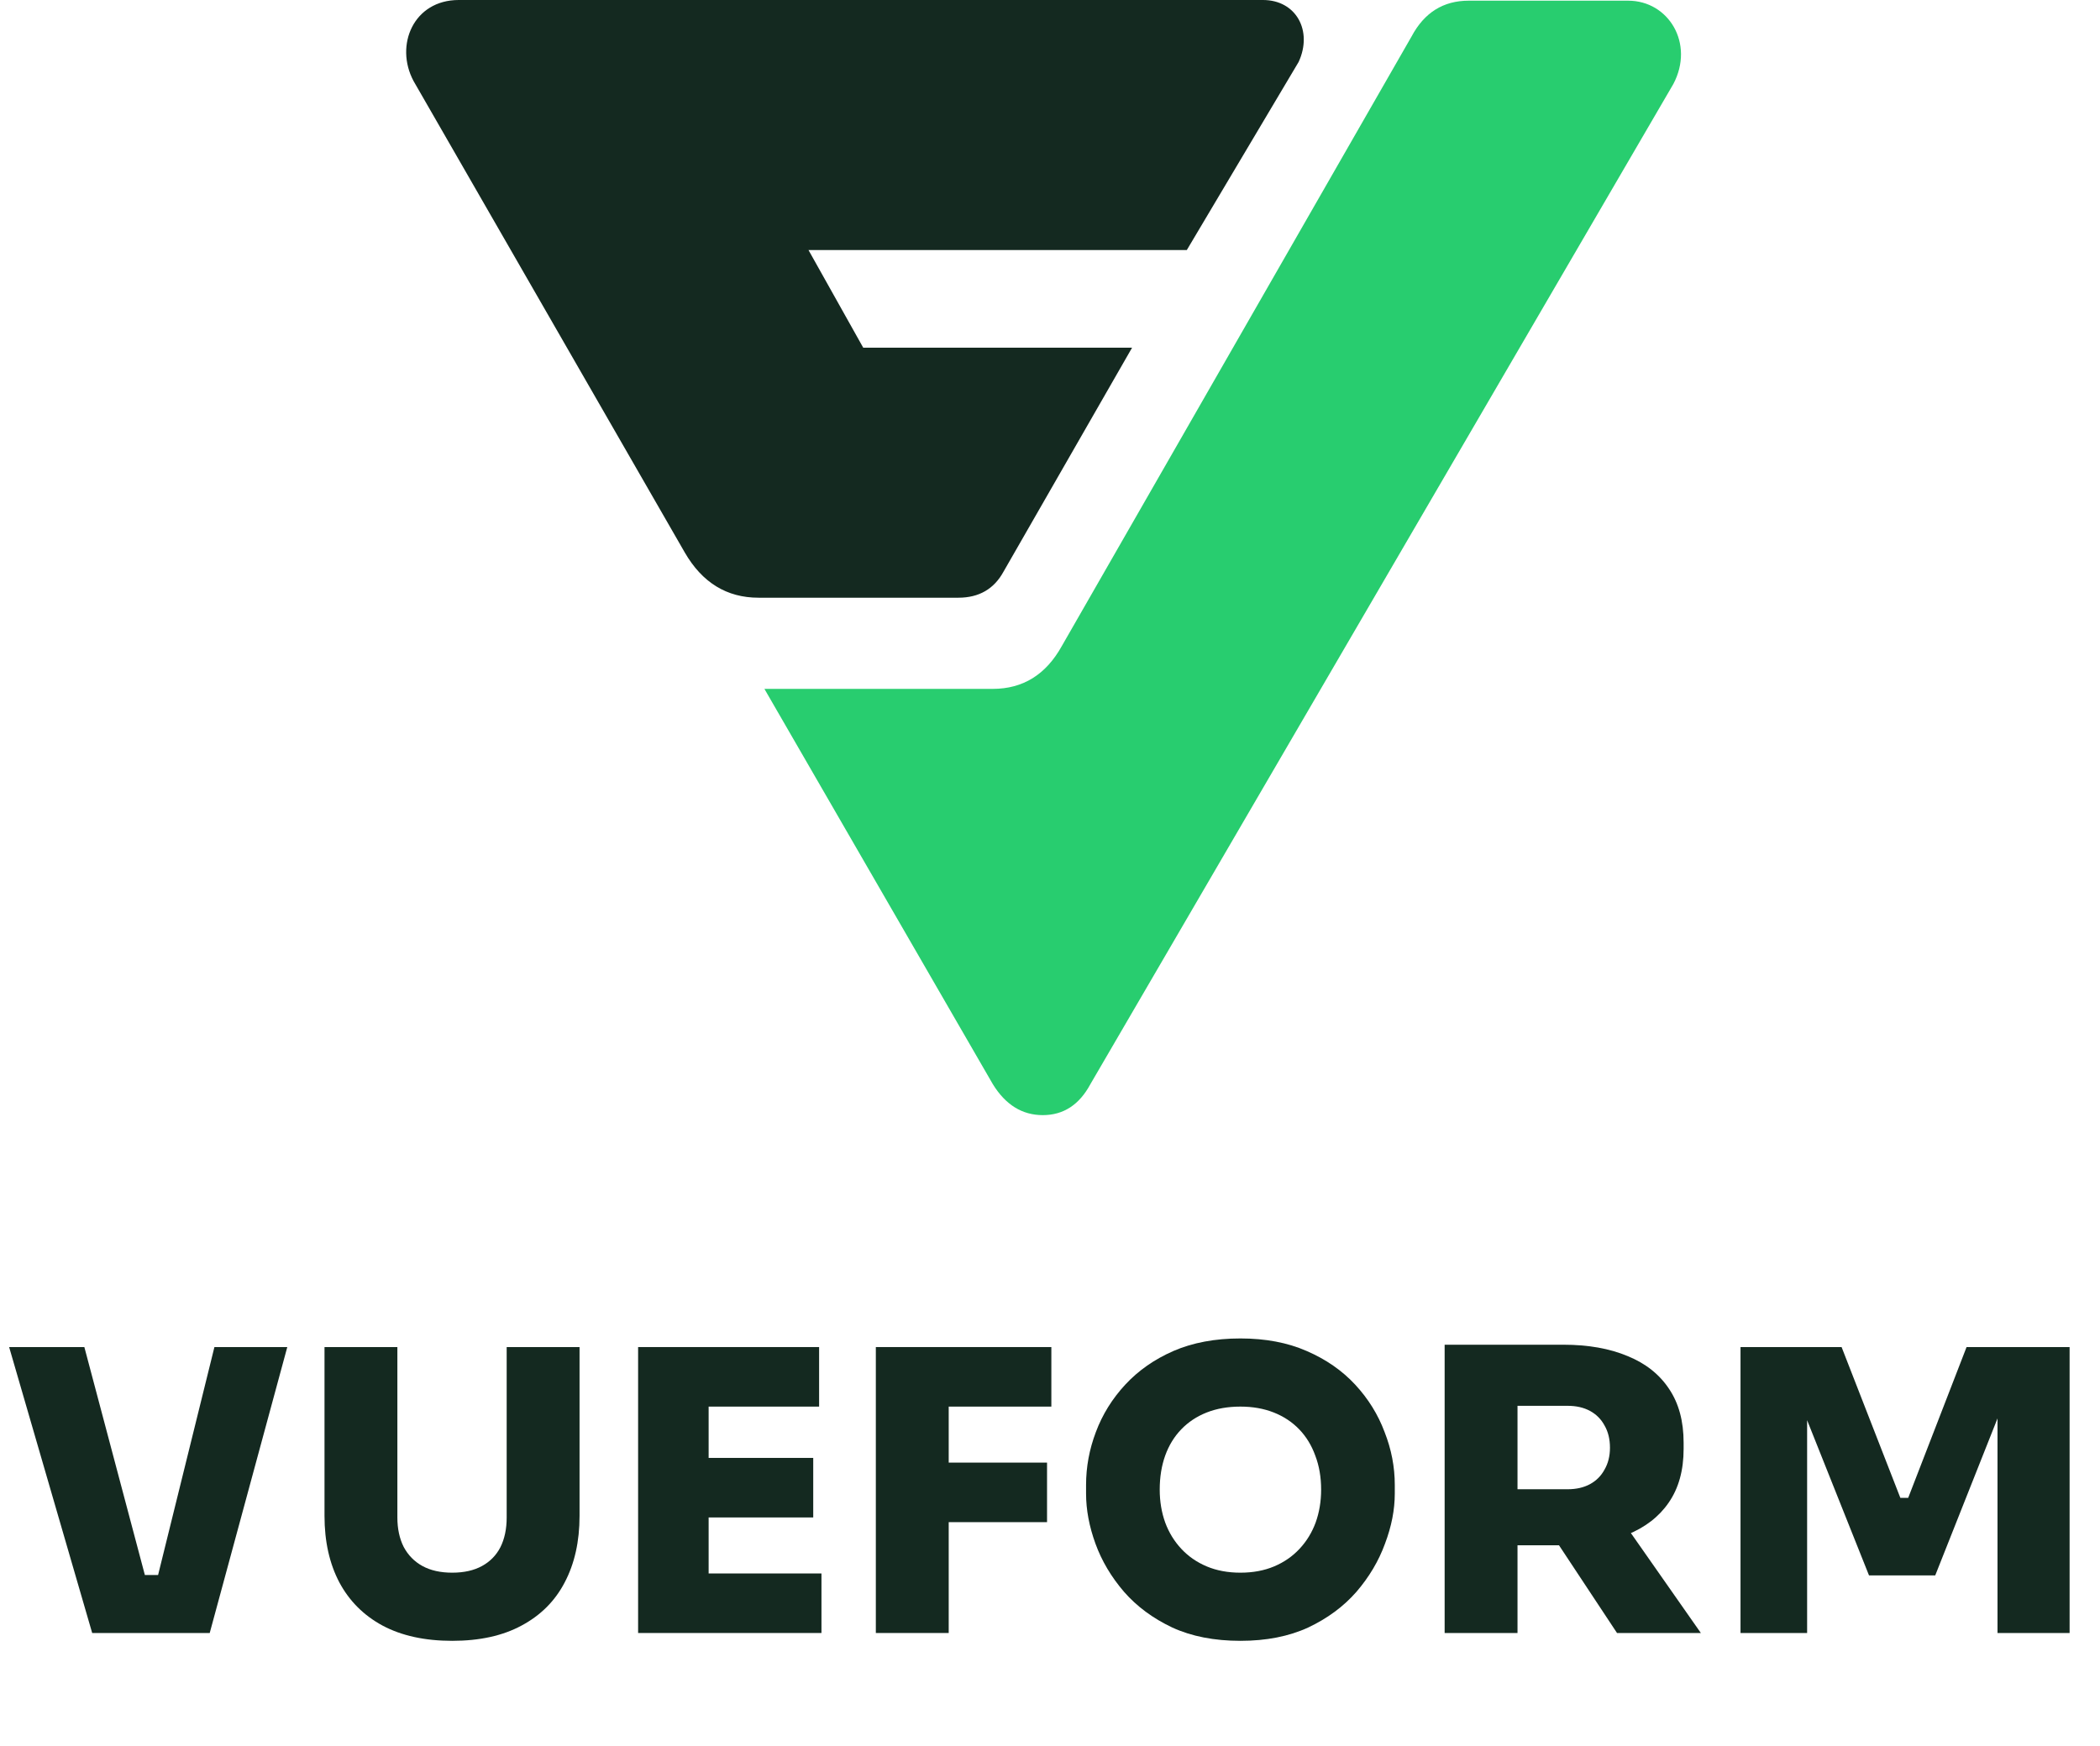
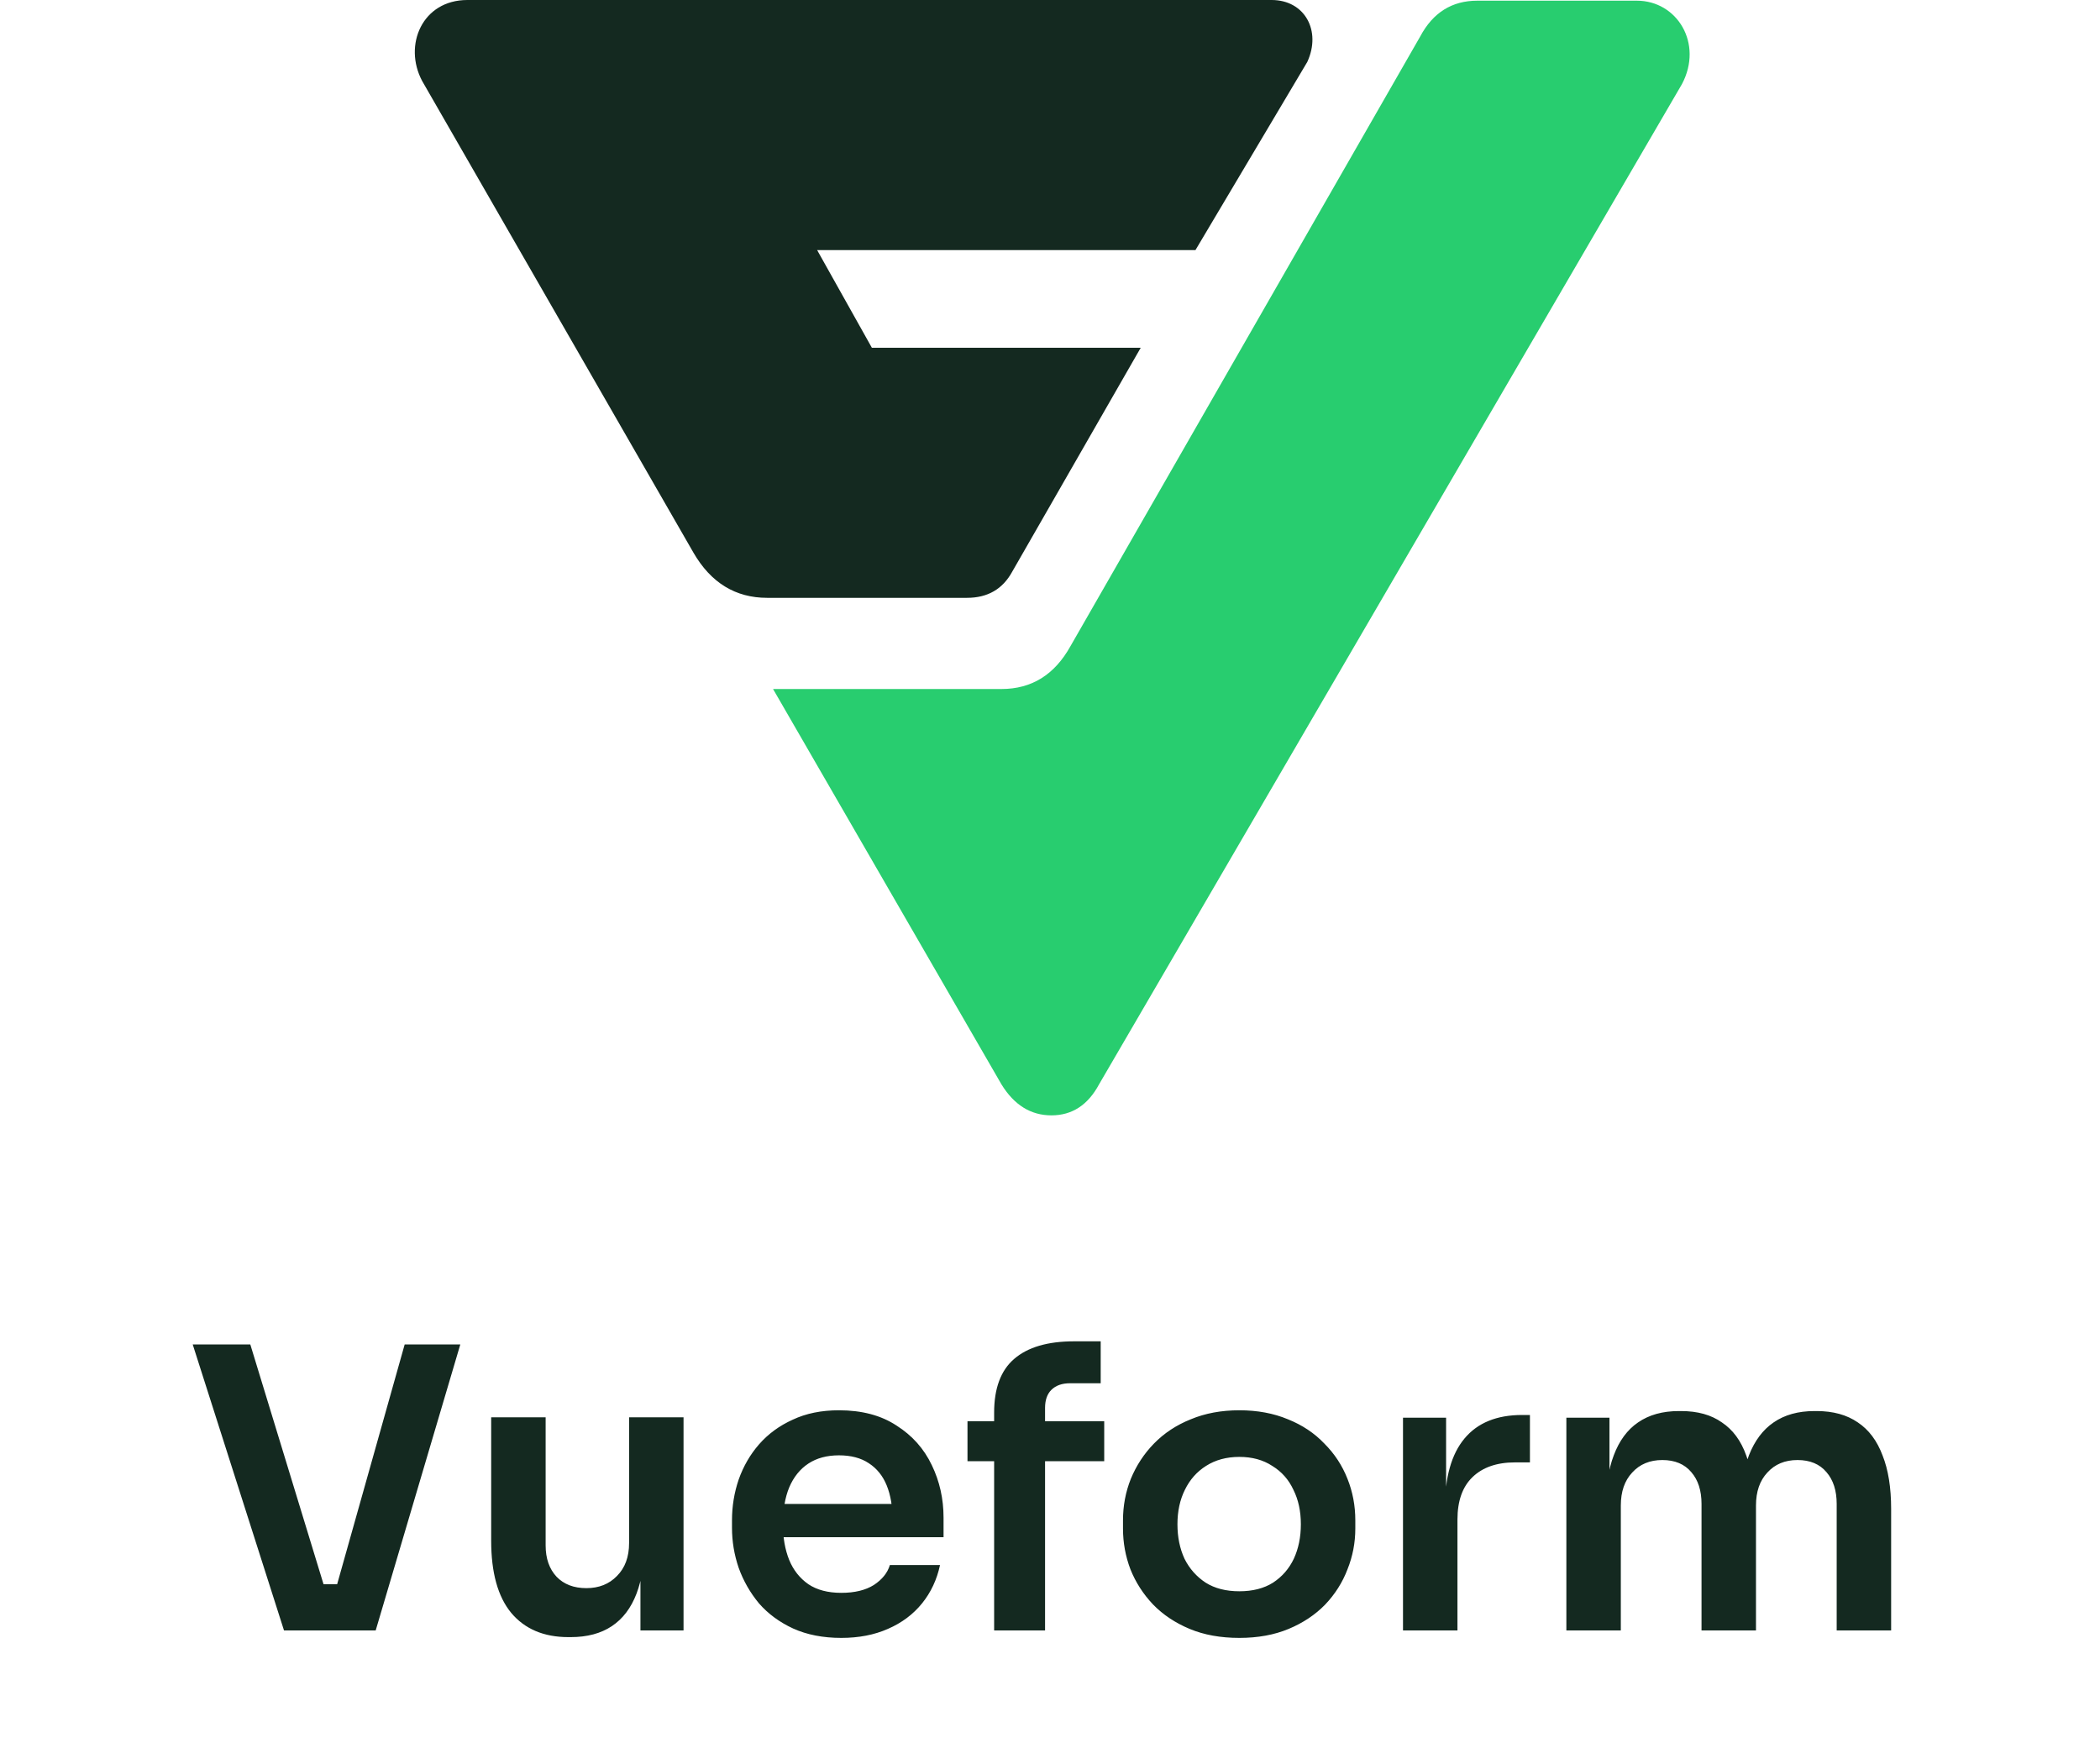
- <svg xmlns="http://www.w3.org/2000/svg" width="729" height="606" viewBox="0 0 729 606" fill="none">
-   <path d="M32.002 567L3.17 467.72H29.282L50.906 549.184L46.146 546.872H59.202L54.306 549.184L74.434 467.72H99.73L72.802 567H32.002Z" fill="#142920" />
-   <path d="M430.605 569.72C421.538 569.72 413.65 568.179 406.941 565.096C400.231 561.923 394.655 557.797 390.213 552.72C385.77 547.552 382.461 541.976 380.285 535.992C378.109 530.008 377.021 524.205 377.021 518.584V515.592C377.021 509.336 378.154 503.216 380.421 497.232C382.687 491.157 386.087 485.672 390.621 480.776C395.154 475.88 400.73 471.981 407.349 469.08C414.058 466.179 421.81 464.728 430.605 464.728C439.309 464.728 446.97 466.179 453.589 469.08C460.298 471.981 465.919 475.88 470.453 480.776C474.986 485.672 478.386 491.157 480.652 497.232C483.01 503.216 484.189 509.336 484.189 515.592V518.584C484.189 524.205 483.055 530.008 480.789 535.992C478.613 541.976 475.303 547.552 470.861 552.72C466.418 557.797 460.842 561.923 454.133 565.096C447.423 568.179 439.581 569.72 430.605 569.72ZM430.605 546.056C434.957 546.056 438.855 545.331 442.301 543.88C445.746 542.429 448.693 540.389 451.141 537.76C453.589 535.131 455.447 532.093 456.717 528.648C457.986 525.112 458.621 521.304 458.621 517.224C458.621 512.872 457.941 508.928 456.581 505.392C455.311 501.856 453.453 498.819 451.005 496.28C448.557 493.741 445.61 491.792 442.165 490.432C438.719 489.072 434.866 488.392 430.605 488.392C426.253 488.392 422.354 489.072 418.909 490.432C415.463 491.792 412.517 493.741 410.069 496.28C407.621 498.819 405.762 501.856 404.493 505.392C403.223 508.928 402.589 512.872 402.589 517.224C402.589 521.304 403.223 525.112 404.493 528.648C405.762 532.093 407.621 535.131 410.069 537.76C412.517 540.389 415.463 542.429 418.909 543.88C422.354 545.331 426.253 546.056 430.605 546.056Z" fill="#142920" />
-   <path d="M501.496 567V466.904H526.792V567H501.496ZM561.336 567L533.456 524.84H560.928L590.44 567H561.336ZM520.4 536.536V517.088H544.2C547.192 517.088 549.776 516.499 551.952 515.32C554.128 514.141 555.805 512.464 556.984 510.288C558.253 508.112 558.888 505.573 558.888 502.672C558.888 499.68 558.253 497.096 556.984 494.92C555.805 492.744 554.128 491.067 551.952 489.888C549.776 488.709 547.192 488.12 544.2 488.12H520.4V466.904H542.704C551.317 466.904 558.752 468.219 565.008 470.848C571.264 473.387 576.069 477.195 579.424 482.272C582.778 487.259 584.456 493.469 584.456 500.904V503.08C584.456 510.515 582.733 516.725 579.288 521.712C575.933 526.608 571.128 530.325 564.872 532.864C558.706 535.312 551.317 536.536 542.704 536.536H520.4Z" fill="#142920" />
-   <path d="M604.208 567V467.72H639.295L659.695 520.08H662.416L682.68 467.72H718.448V567H693.424V482.272L697.367 482.544L671.799 547.008H648.815L623.112 482.544L627.328 482.272V567H604.208Z" fill="#142920" />
-   <path d="M221.516 567V467.72H245.996V567H221.516ZM243.276 567V546.328H285.164V567H243.276ZM243.276 526.88V506.208H282.308V526.88H243.276ZM243.276 488.392V467.72H284.348V488.392H243.276Z" fill="#142920" />
-   <path d="M304.041 567V467.72H329.337V567H304.041ZM326.617 528.512V507.84H363.473V528.512H326.617ZM326.617 488.392V467.72H364.969V488.392H326.617Z" fill="#142920" />
-   <path d="M156.986 569.72C147.466 569.72 139.397 567.952 132.778 564.416C126.25 560.88 121.264 555.893 117.818 549.456C114.373 542.928 112.65 535.221 112.65 526.336V467.72H137.946V526.88C137.946 530.779 138.672 534.179 140.122 537.08C141.664 539.981 143.84 542.203 146.65 543.744C149.461 545.285 152.906 546.056 156.986 546.056C161.066 546.056 164.512 545.285 167.322 543.744C170.133 542.203 172.264 540.027 173.714 537.216C175.165 534.315 175.89 530.869 175.89 526.88V467.72H201.186V526.336C201.186 535.221 199.464 542.928 196.018 549.456C192.664 555.893 187.677 560.88 181.058 564.416C174.53 567.952 166.506 569.72 156.986 569.72Z" fill="#142920" />
-   <path d="M159.241 0H438.427C449.991 0 455.773 10.749 450.817 21.497L411.995 86.816H280.662L299.66 120.716H392.997L348.394 198.438C345.09 204.501 339.858 207.533 332.7 207.533H263.316C252.303 207.533 243.767 202.296 237.71 191.823L143.547 28.112C136.939 15.71 143.547 0 159.241 0Z" fill="#142920" />
-   <path d="M509.853 0.236H565.195C579.237 0.236 588.323 15.118 580.889 29.174L378.52 376.44C374.665 383.606 369.159 387.189 362 387.189C354.841 387.189 349.059 383.606 344.654 376.44L265.358 239.187H344.654C355.117 239.187 363.101 234.226 368.608 224.305L490.029 12.638C494.435 4.37 501.043 0.236 509.853 0.236Z" fill="#28CD6F" />
+ <svg xmlns="http://www.w3.org/2000/svg" width="729" height="605" viewBox="0 0 729 605" fill="none">
+   <path d="M98.591 566L66.903 466.72H86.895L113.143 552.672L107.431 549.952H122.119L116.271 552.672L140.479 466.72H159.791L130.415 566H98.591ZM197.302 568.312C188.78 568.312 182.161 565.501 177.446 559.88C172.822 554.259 170.51 545.917 170.51 534.856V492.016H189.414V536.488C189.414 541.021 190.684 544.648 193.222 547.368C195.761 549.997 199.206 551.312 203.558 551.312C207.91 551.312 211.446 549.907 214.166 547.096C216.977 544.285 218.382 540.477 218.382 535.672V492.016H237.286V566H222.326V534.584H223.822C223.822 542.019 222.87 548.229 220.966 553.216C219.062 558.203 216.206 561.965 212.398 564.504C208.59 567.043 203.83 568.312 198.118 568.312H197.302ZM292.05 568.584C285.703 568.584 280.127 567.496 275.322 565.32C270.607 563.144 266.663 560.243 263.49 556.616C260.407 552.899 258.05 548.773 256.418 544.24C254.876 539.707 254.106 535.083 254.106 530.368V527.784C254.106 522.888 254.876 518.173 256.418 513.64C258.05 509.016 260.407 504.936 263.49 501.4C266.663 497.773 270.562 494.917 275.186 492.832C279.81 490.656 285.159 489.568 291.234 489.568C299.212 489.568 305.876 491.336 311.226 494.872C316.666 498.317 320.746 502.896 323.466 508.608C326.186 514.229 327.546 520.304 327.546 526.832V533.632H262.13V522.072H315.714L309.866 527.784C309.866 523.069 309.186 519.035 307.826 515.68C306.466 512.325 304.38 509.741 301.57 507.928C298.85 506.115 295.404 505.208 291.234 505.208C287.063 505.208 283.527 506.16 280.626 508.064C277.724 509.968 275.503 512.733 273.962 516.36C272.511 519.896 271.786 524.157 271.786 529.144C271.786 533.768 272.511 537.893 273.962 541.52C275.412 545.056 277.634 547.867 280.626 549.952C283.618 551.947 287.426 552.944 292.05 552.944C296.674 552.944 300.436 552.037 303.338 550.224C306.239 548.32 308.098 546.008 308.914 543.288H326.322C325.234 548.365 323.148 552.808 320.066 556.616C316.983 560.424 313.039 563.371 308.234 565.456C303.519 567.541 298.124 568.584 292.05 568.584ZM345.106 566V490.384C345.106 481.952 347.418 475.741 352.042 471.752C356.756 467.672 363.692 465.632 372.85 465.632H382.098V480.184H371.49C368.679 480.184 366.503 480.955 364.962 482.496C363.511 483.947 362.786 486.032 362.786 488.752V566H345.106ZM335.858 507.248V493.376H383.322V507.248H335.858ZM430.232 568.584C423.704 568.584 417.947 567.541 412.96 565.456C407.974 563.371 403.758 560.56 400.312 557.024C396.867 553.397 394.238 549.317 392.424 544.784C390.702 540.251 389.84 535.536 389.84 530.64V527.784C389.84 522.707 390.747 517.901 392.56 513.368C394.464 508.744 397.139 504.664 400.584 501.128C404.12 497.501 408.382 494.691 413.368 492.696C418.355 490.611 423.976 489.568 430.232 489.568C436.488 489.568 442.11 490.611 447.096 492.696C452.083 494.691 456.299 497.501 459.744 501.128C463.28 504.664 465.955 508.744 467.768 513.368C469.582 517.901 470.488 522.707 470.488 527.784V530.64C470.488 535.536 469.582 540.251 467.768 544.784C466.046 549.317 463.462 553.397 460.016 557.024C456.571 560.56 452.355 563.371 447.368 565.456C442.382 567.541 436.67 568.584 430.232 568.584ZM430.232 552.4C434.856 552.4 438.755 551.403 441.928 549.408C445.102 547.323 447.504 544.557 449.136 541.112C450.768 537.576 451.584 533.587 451.584 529.144C451.584 524.611 450.723 520.621 449 517.176C447.368 513.64 444.92 510.875 441.656 508.88C438.483 506.795 434.675 505.752 430.232 505.752C425.79 505.752 421.936 506.795 418.672 508.88C415.499 510.875 413.051 513.64 411.328 517.176C409.606 520.621 408.744 524.611 408.744 529.144C408.744 533.587 409.56 537.576 411.192 541.112C412.915 544.557 415.363 547.323 418.536 549.408C421.71 551.403 425.608 552.4 430.232 552.4ZM487.041 566V492.152H502.001V523.432H501.593C501.593 512.824 503.86 504.8 508.393 499.36C512.926 493.92 519.59 491.2 528.385 491.2H531.105V507.656H525.937C519.59 507.656 514.649 509.379 511.113 512.824C507.668 516.179 505.945 521.075 505.945 527.512V566H487.041ZM543.752 566V492.152H558.712V523.84H557.352C557.352 516.405 558.304 510.195 560.208 505.208C562.112 500.131 564.922 496.323 568.64 493.784C572.448 491.155 577.162 489.84 582.784 489.84H583.6C589.312 489.84 594.026 491.155 597.744 493.784C601.552 496.323 604.362 500.131 606.176 505.208C608.08 510.195 609.032 516.405 609.032 523.84H604.272C604.272 516.405 605.224 510.195 607.128 505.208C609.122 500.131 611.978 496.323 615.696 493.784C619.504 491.155 624.218 489.84 629.84 489.84H630.656C636.368 489.84 641.128 491.155 644.936 493.784C648.744 496.323 651.6 500.131 653.504 505.208C655.498 510.195 656.496 516.405 656.496 523.84V566H637.592V522.072C637.592 517.448 636.413 513.776 634.056 511.056C631.698 508.245 628.344 506.84 623.992 506.84C619.64 506.84 616.149 508.291 613.52 511.192C610.89 514.003 609.576 517.811 609.576 522.616V566H590.672V522.072C590.672 517.448 589.493 513.776 587.136 511.056C584.778 508.245 581.424 506.84 577.072 506.84C572.72 506.84 569.229 508.291 566.6 511.192C563.97 514.003 562.656 517.811 562.656 522.616V566H543.752Z" fill="#142920" />
+   <path d="M162.241 0H441.427C452.991 0 458.773 10.749 453.817 21.497L414.995 86.816H283.662L302.66 120.716H395.997L351.394 198.438C348.09 204.501 342.858 207.533 335.7 207.533H266.316C255.303 207.533 246.767 202.296 240.71 191.823L146.547 28.112C139.939 15.71 146.547 0 162.241 0Z" fill="#142920" />
+   <path d="M512.853 0.236H568.195C582.237 0.236 591.323 15.118 583.889 29.174L381.52 376.44C377.665 383.606 372.159 387.189 365 387.189C357.841 387.189 352.059 383.606 347.654 376.44L268.358 239.187H347.654C358.117 239.187 366.101 234.226 371.608 224.305L493.029 12.638C497.435 4.37 504.043 0.236 512.853 0.236Z" fill="#28CD6F" />
</svg>
